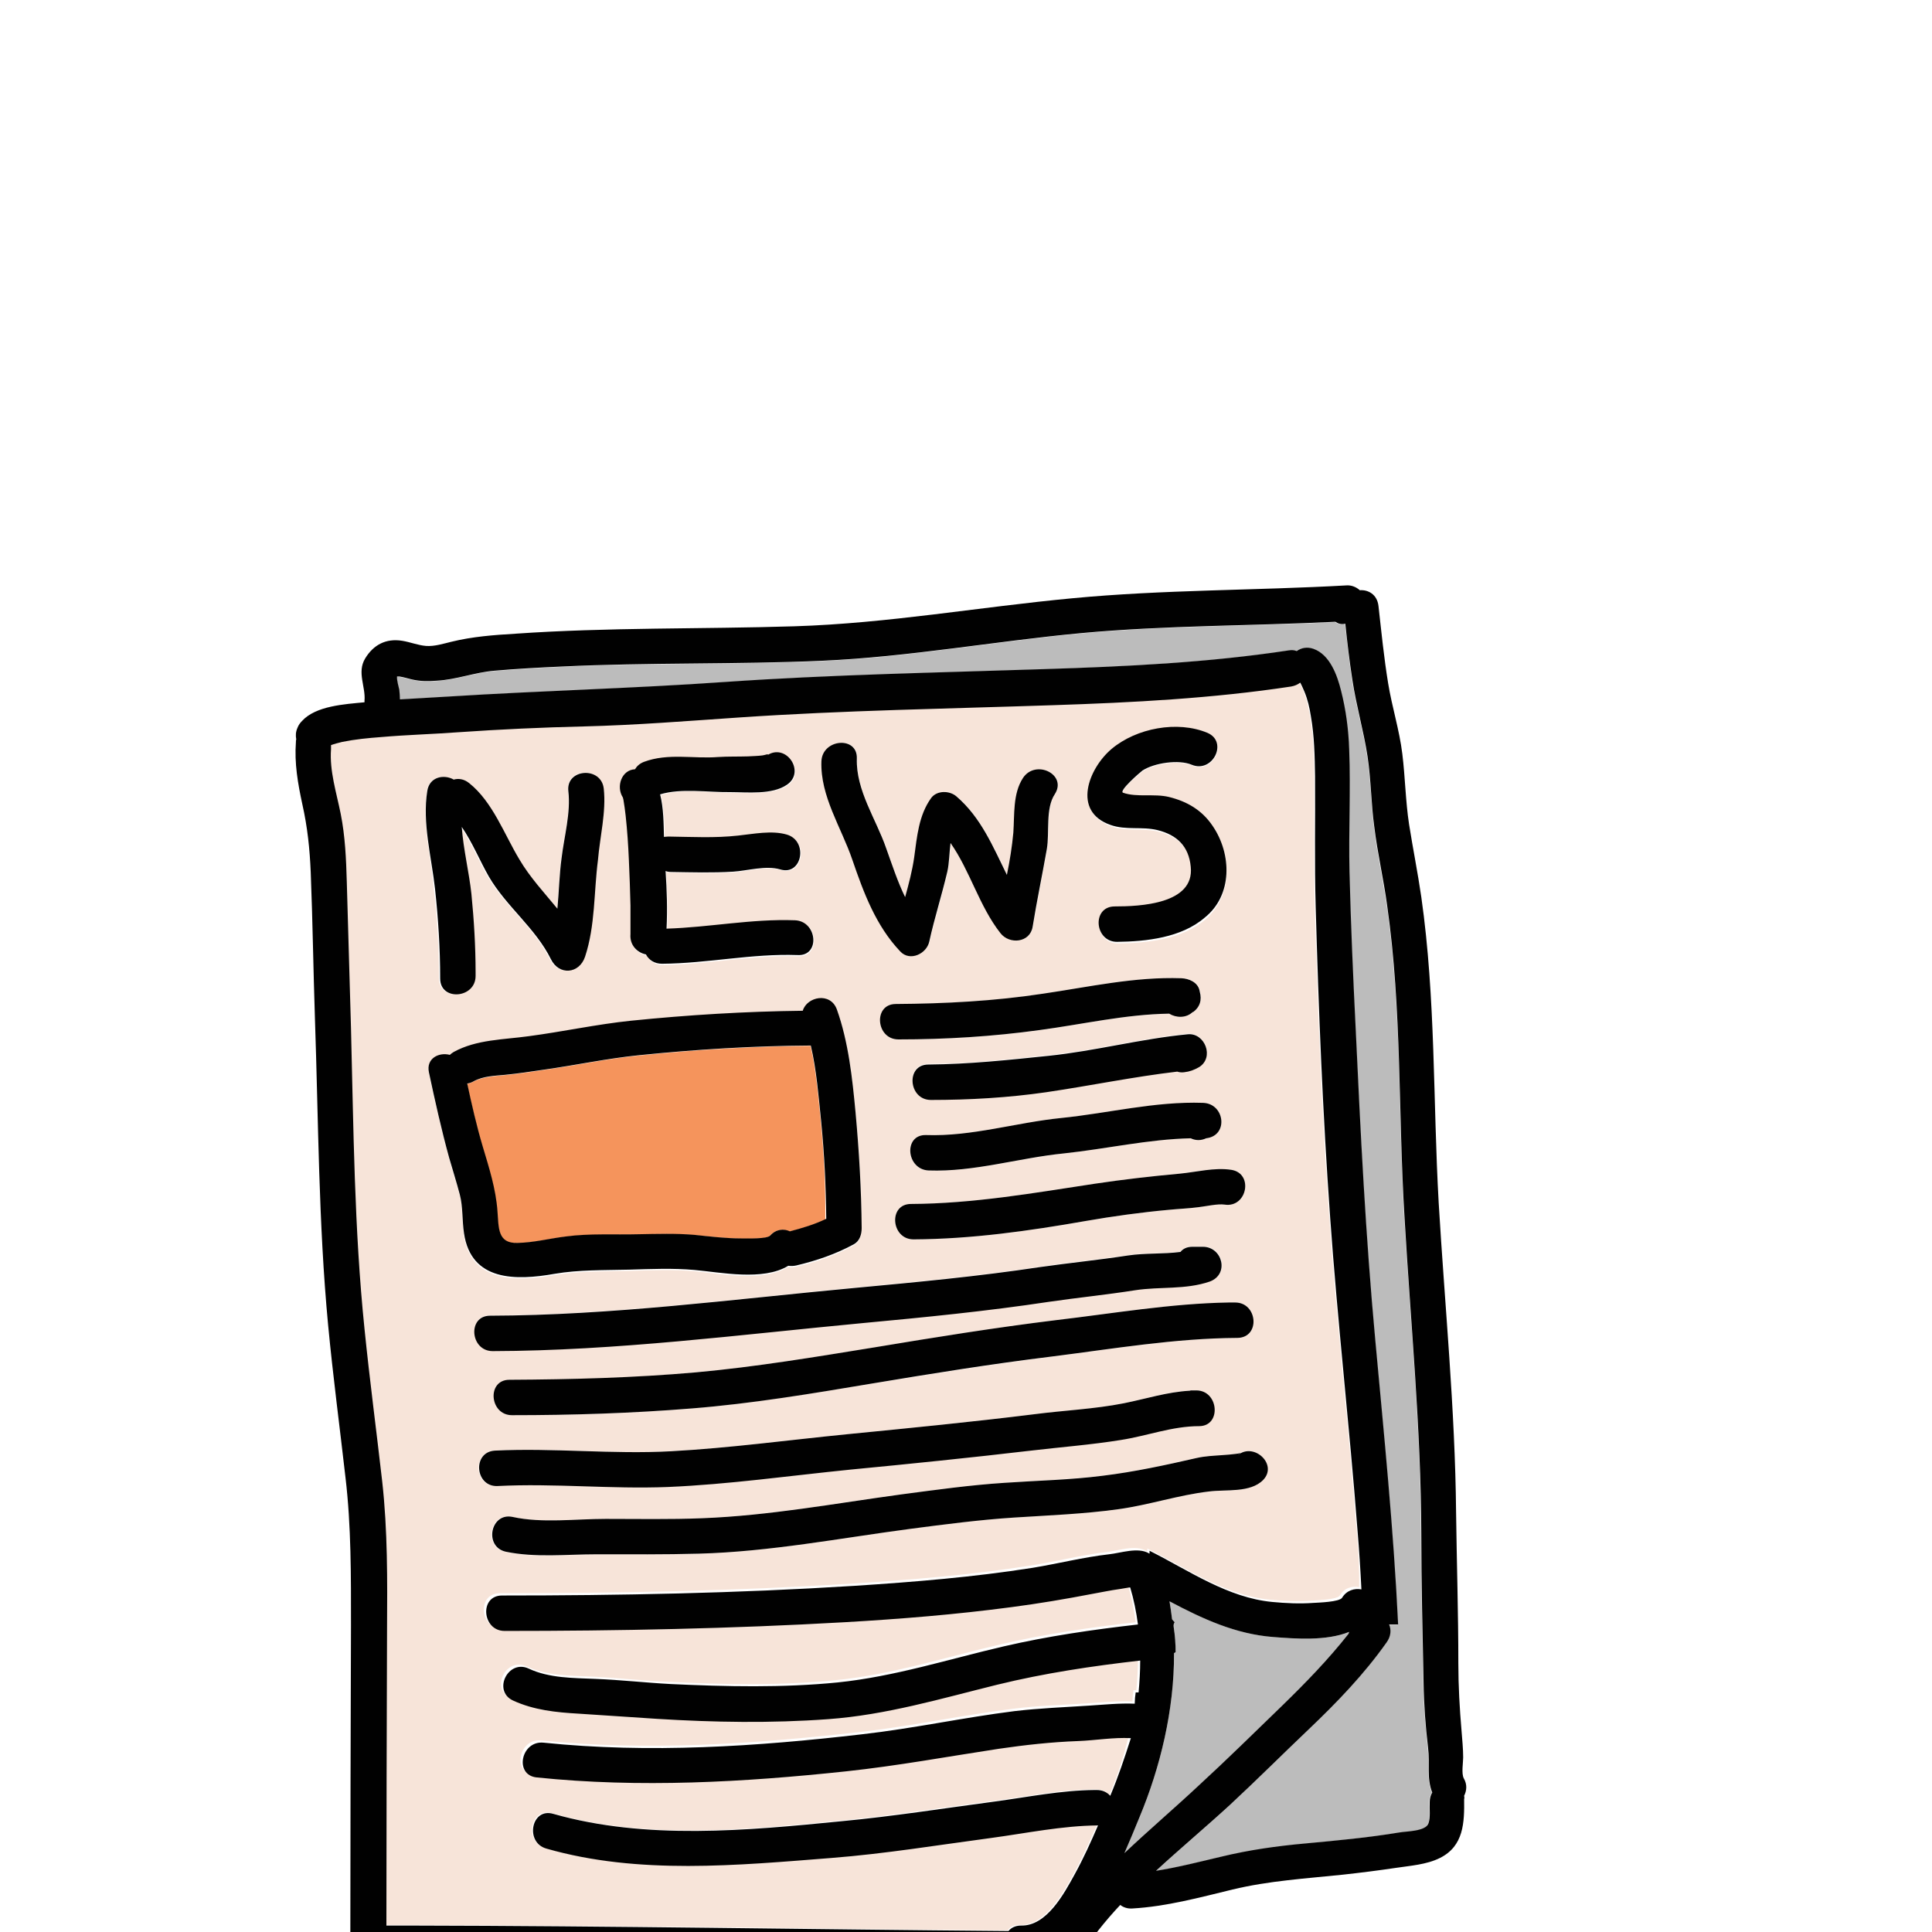
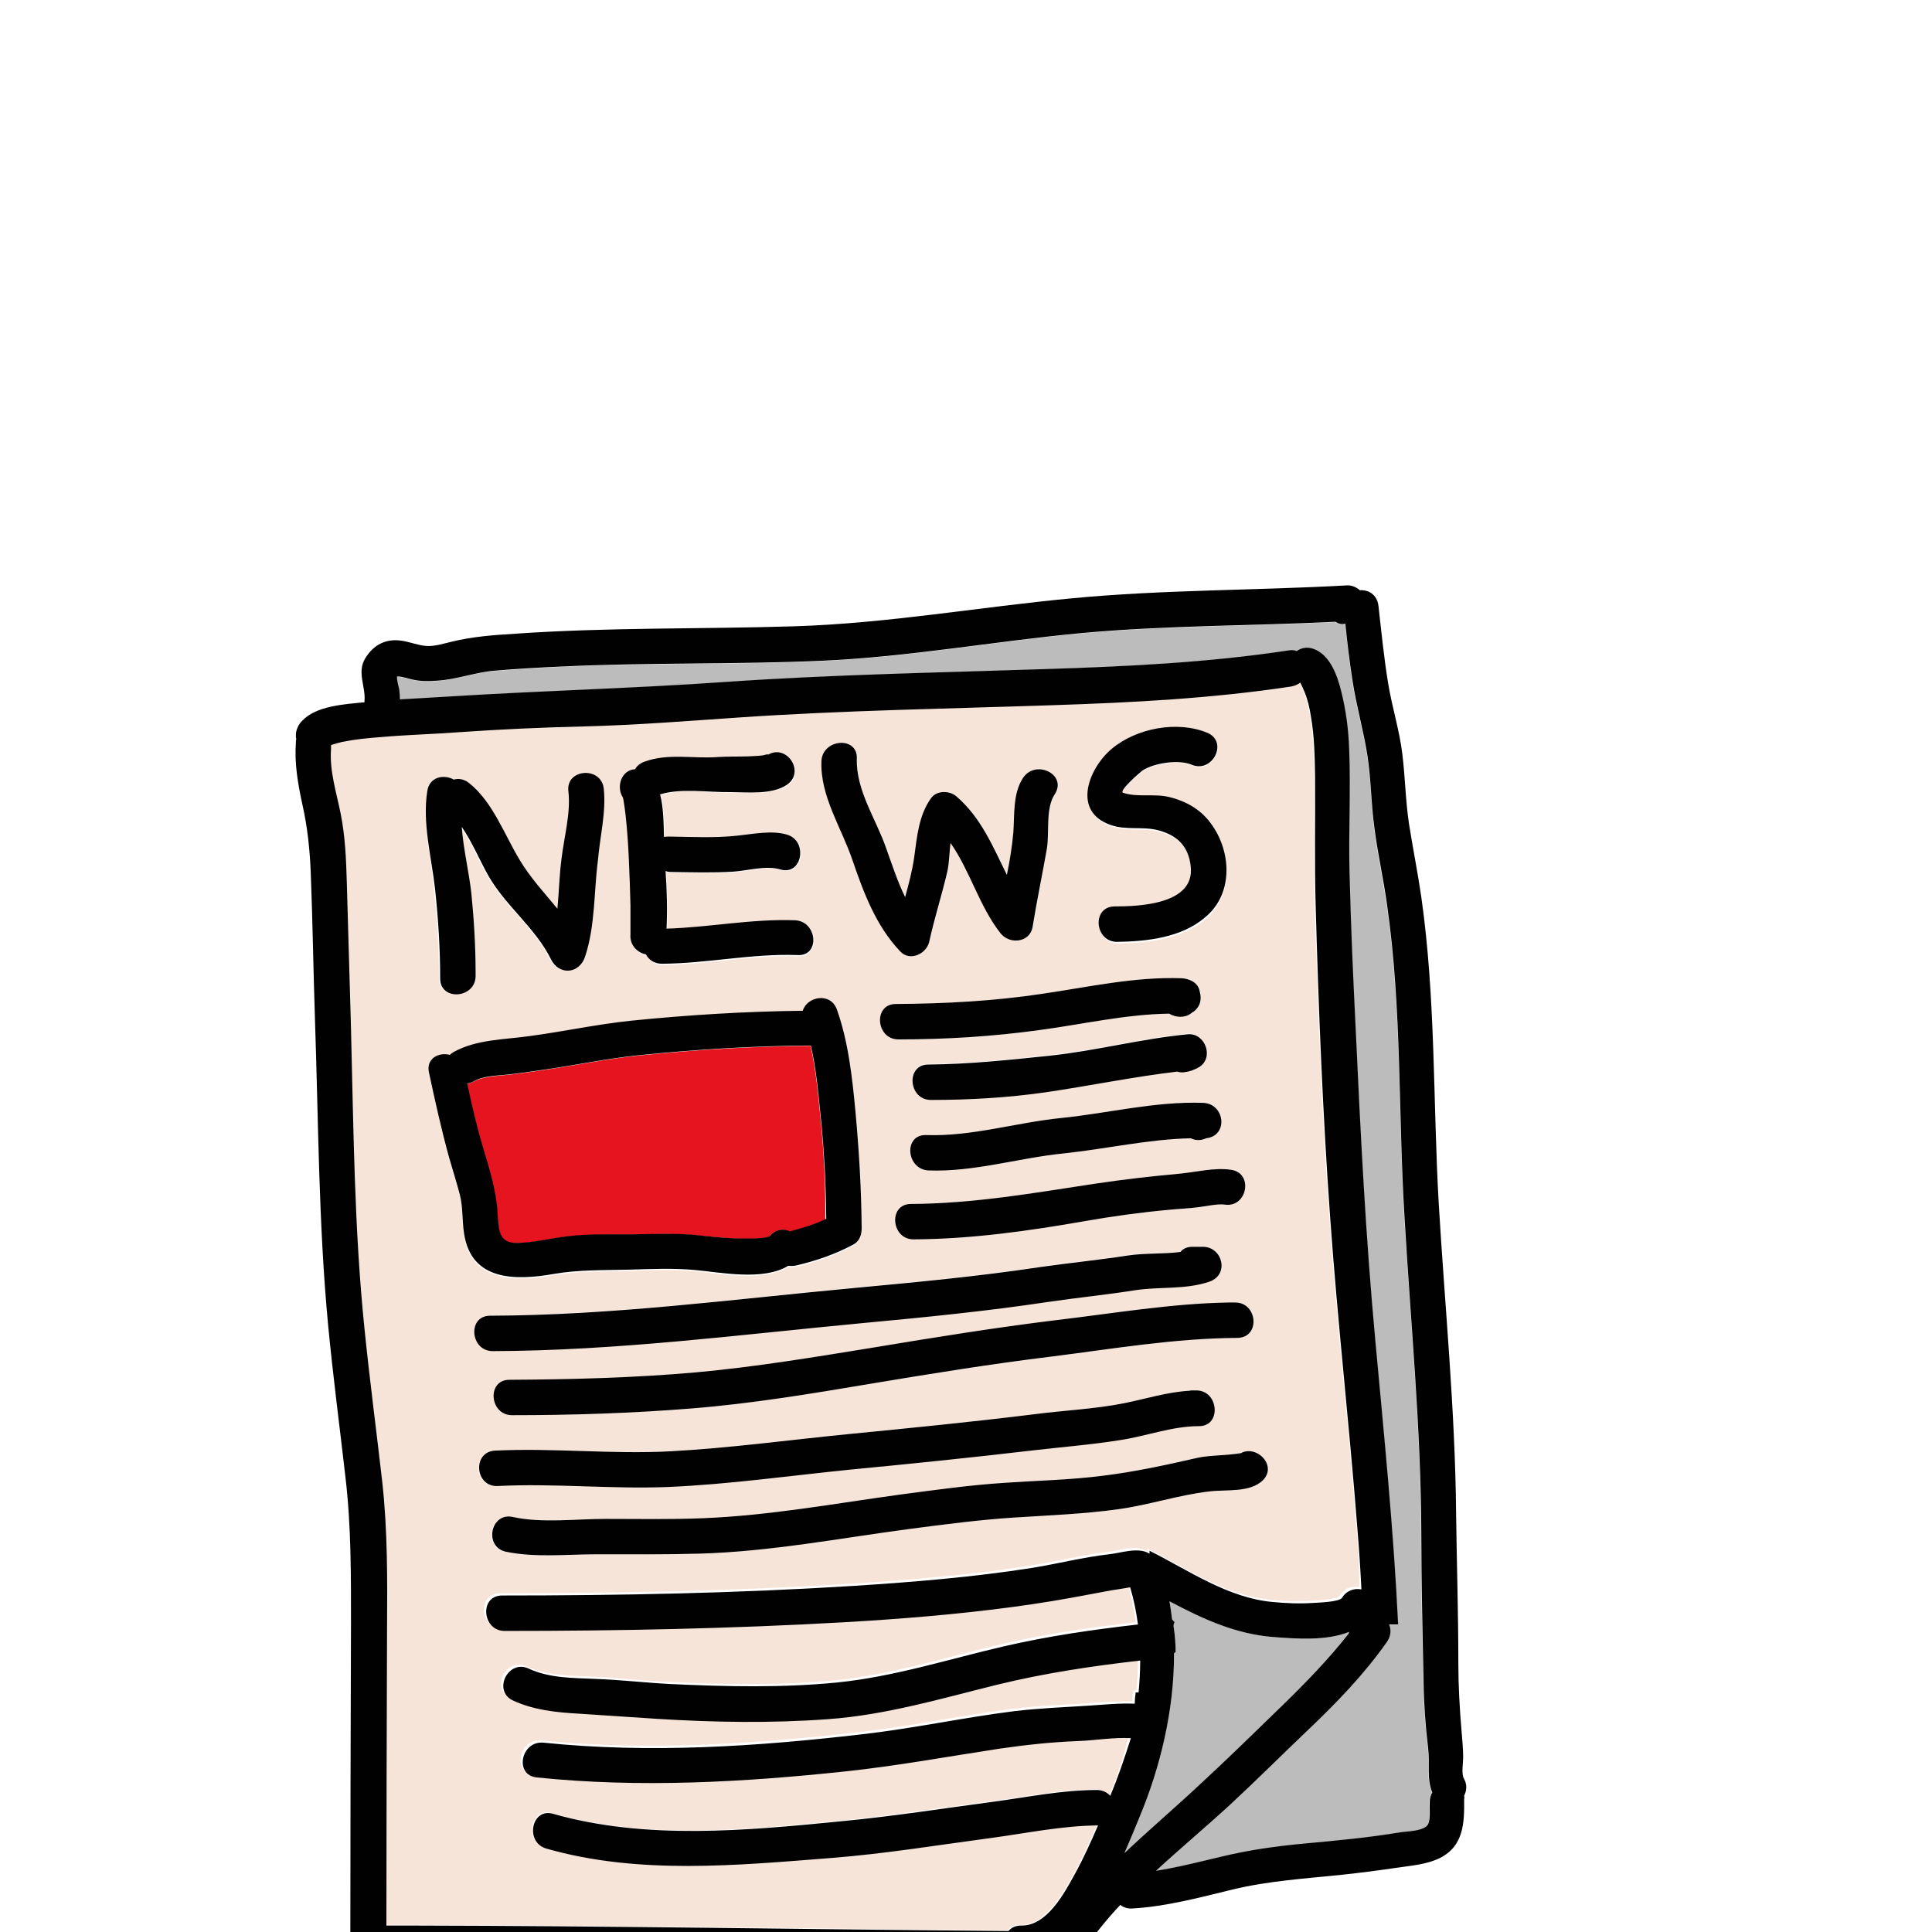
<svg xmlns="http://www.w3.org/2000/svg" x="0px" y="0px" width="100" height="100" viewBox="0,0,300,150">
  <g fill="none" fill-rule="nonzero" stroke="none" stroke-width="1" stroke-linecap="butt" stroke-linejoin="miter" stroke-miterlimit="10" stroke-dasharray="" stroke-dashoffset="0" font-family="none" font-weight="none" font-size="none" text-anchor="none" style="mix-blend-mode: normal">
    <g transform="scale(0.5,0.5)">
      <path d="M421.3,325.2c-2.5,-32.4 -6.2,-64.7 -8.5,-97.2c-2.3,-32.1 -3.6,-64.4 -4.5,-96.6c-0.4,-13.5 -0.1,-27 -0.2,-40.5c0,-6.2 -0.2,-12.6 -1.3,-18.7c-0.5,-2.6 -1,-5.1 -2,-7.6c-0.4,-1 -0.8,-1.9 -1.3,-2.8c-0.7,0.6 -1.6,1 -2.8,1.2c-24.3,3.7 -49.3,4.9 -73.9,5.8c-32.4,1.1 -64.9,1.6 -97.3,3.8c-16.2,1.1 -32.3,2.5 -48.5,2.8c-13,0.3 -25.9,0.9 -38.9,1.8c-8,0.6 -16,0.8 -24,1.5c-4,0.4 -8.1,0.7 -12.1,1.5c-1.2,0.2 -2.4,0.6 -3.5,1c0.1,0.4 0.1,0.9 0,1.3c-0.5,6.8 1.7,13.5 3,20c1.4,7 1.7,14.1 1.9,21.2c0.4,15.1 0.9,30.2 1.3,45.3c0.9,31.2 1,62.4 4.2,93.5c1.6,15.8 3.7,31.6 5.5,47.4c1.7,15.2 1.5,30.7 1.5,45.9c-0.1,30.7 -0.2,61.3 -0.2,92c2.7,0 5.3,0 8,0c61.7,0.1 123.5,1.2 185.2,1.7c0.8,-1.1 2.1,-1.8 3.9,-1.7c8,0.2 13.4,-10 16.7,-16c2.7,-4.9 4.9,-10 7.2,-15.1c-11.2,0.1 -22.1,2.4 -33.2,3.9c-16.5,2.2 -32.9,4.9 -49.5,6.2c-29.2,2.4 -59.9,5.4 -88.6,-2.9c-6.8,-1.9 -4.7,-12.8 2.1,-10.8c28.7,8.3 60.1,5.2 89.5,2.3c15.9,-1.5 31.7,-4.1 47.5,-6.1c10.5,-1.4 20.7,-3.5 31.2,-3.6c0.1,0 0.2,0 0.3,0h0.3c1.8,0 3.2,0.7 4.2,1.8c2.4,-5.7 4.5,-11.9 6,-18.4c-5.4,-0.3 -11,0.7 -16.4,0.9c-8.3,0.3 -16.5,1.1 -24.6,2.4c-15.8,2.4 -31.5,5.3 -47.4,7c-32,3.4 -64.1,5.2 -96.1,1.9c-7.1,-0.7 -4.9,-11.5 2.1,-10.8c32.8,3.4 66.2,1.1 98.9,-2.6c15.9,-1.8 31.5,-5.2 47.4,-7.2c7.7,-1 15.4,-1.2 23.1,-1.7c4.7,-0.3 9.5,-0.8 14.2,-0.6c0,-0.6 0.1,-1.2 0.1,-1.9c0.1,-0.5 0.1,-1.1 0.2,-1.6c0.3,0 0.6,0 0.9,0c0.3,-3.3 0.5,-6.6 0.5,-9.9c-15,1.7 -29.7,3.9 -44.4,7.5c-17.5,4.3 -34.5,9.4 -52.5,10.7c-17.7,1.2 -35.5,1 -53.2,-0.1c-8.1,-0.5 -16.1,-1.1 -24.2,-1.6c-7.1,-0.4 -14,-1.1 -20.5,-4.1c-6.4,-3 -1.5,-12.8 4.9,-9.9c6.5,3 13.9,2.9 20.8,3.2c7.8,0.4 15.6,1.3 23.4,1.6c17.2,0.9 34.6,1.2 51.7,-0.5c17.6,-1.7 34.4,-7.2 51.6,-11.2c13.8,-3.2 27.7,-5.2 41.7,-6.8c-0.5,-3.9 -1.3,-7.8 -2.4,-11.5c-0.1,0 -0.2,0 -0.3,0c-1,0.2 -2,0.3 -3,0.5c-2.9,0.4 -5.7,1 -8.5,1.5c-8.3,1.6 -16.6,3 -25,4.1c-17.3,2.3 -34.6,3.7 -52,4.7c-35.2,2 -70.3,2.7 -105.5,2.7c-7.1,0 -7.9,-11 -0.8,-11c36.5,0 72.9,-0.7 109.4,-3c18.5,-1.2 37.1,-2.7 55.4,-5.6c7.9,-1.2 15.8,-3.3 23.7,-4.2c3.6,-0.4 8.9,-2.4 12.4,-0.3c0.1,0 0.1,0.1 0.2,0.1v-0.9c0.1,0 0.2,0.1 0.2,0.1c12.1,6.1 24.1,14.5 37.9,15.8c4.2,0.4 8.5,0.6 12.7,0.3c1.7,-0.1 8.2,-0.3 9,-1.6c1.4,-2.4 3.8,-3 6,-2.6c0.1,-5.6 -0.3,-11.6 -0.8,-17.7zM384.4,265.5c-19.3,0.1 -38.6,3.4 -57.8,5.8c-18.7,2.4 -37.3,5.4 -55.9,8.4c-18.5,3 -37,6.1 -55.7,7.7c-18.6,1.5 -37.3,2.1 -55.9,2.1c-7.1,0 -7.9,-11 -0.8,-11c19.3,0 38.6,-0.5 57.9,-2.3c18.7,-1.7 37.2,-4.8 55.7,-7.8c18.6,-3.1 37.2,-6.1 56,-8.4c17.9,-2.2 35.8,-5.2 53.8,-5.5c0.2,0 0.4,0 0.7,0h1.3c6.9,0 7.8,10.9 0.7,11zM380.3,224.1c-2.2,-0.4 -5.6,0.4 -8.1,0.8c-3,0.4 -6,0.5 -9,0.8c-8.7,0.8 -17.4,2 -26.1,3.5c-17.7,3.1 -35.4,5.6 -53.4,5.7c-7.1,0 -7.9,-10.9 -0.8,-11c19.4,-0.1 38.1,-3.4 57.2,-6.3c8.7,-1.3 17.4,-2.3 26.2,-3.1c5.2,-0.5 10.8,-2 16.1,-1.2c7,1.1 4.9,11.9 -2.1,10.8zM372.4,181.2c-1.6,0.9 -2.8,1.4 -4.7,1.6c-0.8,0.1 -1.5,0 -2.1,-0.2c-13.6,1.6 -27.2,4.4 -40.7,6.4c-11.8,1.8 -23.9,2.4 -35.8,2.4c-7.1,0 -7.9,-11 -0.8,-11c12.6,0 24.8,-1.4 37.3,-2.7c14.6,-1.5 28.8,-5.2 43.3,-6.7c5.3,-0.3 8.3,7.4 3.5,10.2zM374.6,203.5c-1.7,0.8 -3.4,0.7 -4.8,0c-13.2,0.3 -26.2,3.3 -39.4,4.7c-14,1.5 -27.8,5.8 -42,5.3c-7,-0.2 -7.9,-11.2 -0.8,-11c14.2,0.5 28,-3.9 42,-5.3c14.7,-1.5 29.1,-5.1 44,-4.7c6.8,0.2 8,10.2 1,11zM370.5,164.4l0.1,-0.2c-2.1,2 -5.3,1.9 -7.4,0.6c-13.6,0.2 -26.9,3.3 -40.3,5.1c-14.6,2 -29.1,2.9 -43.8,2.9c-7.1,0 -7.9,-11 -0.8,-11c15.3,0 30.6,-0.9 45.7,-3.2c14.3,-2.2 28.5,-5.3 43,-4.8c2.3,0.1 5,1.1 5.6,3.7c0,0.2 0.1,0.3 0.1,0.5c0.6,2.5 0,4.8 -2.2,6.4zM345.3,82.8c7.7,-6.5 20.5,-9 29.8,-5c6.5,2.8 1.6,12.6 -4.9,9.9c-4.1,-1.7 -11.6,-0.6 -15.3,1.8c-0.9,0.6 -7.6,6.3 -6,6.9c4.3,1.5 9.7,0.2 14.2,1.3c5.7,1.4 10.3,4.1 13.6,9c5.9,8.7 6.1,21.6 -2.3,28.8c-7.2,6.2 -18.1,7.4 -27.2,7.5c-7.1,0.1 -7.9,-10.9 -0.8,-11c7.9,-0.1 24.8,-0.7 23.7,-12.3c-0.6,-6.5 -4.3,-9.9 -10.3,-11.4c-4.8,-1.2 -9.8,0 -14.6,-1.6c-12.3,-4.5 -7,-17.9 0.1,-23.9zM255.2,86.4c0.3,-7 11.3,-7.9 11,-0.8c-0.4,9.8 5.9,18.8 9.1,27.8c1.7,5 3.4,10.3 5.9,15.2c1.2,-4.1 2.2,-8.1 2.8,-12.3c0.9,-6.5 1.4,-13 5.3,-18.5c1.8,-2.5 5.7,-2.3 7.8,-0.5c7.7,6.7 11.4,15.7 15.7,24.4c0.9,-4.3 1.7,-8.7 2,-13.1c0.4,-5.6 -0.2,-12.1 3,-17c3.8,-5.8 13.8,-1 9.9,4.9c-3,4.6 -1.6,11.9 -2.5,17.1c-1.4,8.1 -3.1,16.1 -4.4,24.1c-0.8,5 -7.2,5.6 -10,2c-6.6,-8.4 -9.4,-19.3 -15.5,-28c-0.4,3.1 -0.4,6.3 -1,8.9c-1.6,7.3 -4,14.4 -5.6,21.7c-0.8,3.8 -6,6.2 -9,3.1c-7.5,-8 -11.3,-18.3 -14.9,-28.5c-3.5,-9.9 -10.1,-19.6 -9.6,-30.5zM197.4,89.1c0.6,-1 1.5,-1.8 2.8,-2.3c7.5,-2.9 15.2,-0.9 23,-1.5c3.1,-0.3 6.2,-0.1 9.3,-0.2c1.5,-0.1 3,-0.1 4.5,-0.3c0.4,0 2.6,-0.8 1.4,0c5.9,-4 12,5.2 6.2,9.1c-4.6,3.1 -12.4,2.2 -17.7,2.3c-6.7,0 -15.1,-1.4 -21.7,0.7c1.1,4.2 1.2,9.4 1.2,13.2c0.4,-0.1 0.9,-0.2 1.4,-0.1c7.3,0.1 14.4,0.5 21.6,-0.3c4.8,-0.5 10.4,-1.7 15.2,-0.3c6.7,2 4.7,12.9 -2.1,10.8c-4.5,-1.4 -10,0.4 -14.6,0.7c-6.5,0.4 -12.8,0.1 -19.3,0.1c-0.6,0 -1.2,-0.1 -1.7,-0.3c0.3,6 0.6,12 0.3,17.9c13.3,-0.4 26.5,-3.1 39.9,-2.6c7,0.3 7.9,11.2 0.8,11c-14.1,-0.5 -27.9,2.5 -42,2.7c-2.4,0 -4.1,-1.2 -5,-2.9c-2.7,-0.6 -5.2,-2.8 -4.8,-6.3c0,-0.2 0,-0.1 0,-0.1c0,-0.1 0,-0.3 0,-0.6c0,-0.8 0,-1.7 0,-2.5c0,-1.9 0,-3.8 0,-5.7c-0.1,-4.8 -0.2,-9.5 -0.5,-14.2c-0.2,-4.6 -0.5,-9.2 -1,-13.7c-0.2,-1.7 -0.4,-3.4 -0.7,-5c-0.1,-0.3 -0.1,-0.4 -0.1,-0.4c0,0 -0.1,-0.1 -0.1,-0.3c-2.2,-3.5 -0.5,-8.7 3.7,-8.9zM132.6,95.6c0.7,-4.4 5.2,-5.2 8.2,-3.5c1.5,-0.4 3.2,-0.2 4.8,1.1c7.3,5.8 10.9,15.9 15.6,23.7c3.4,5.6 7.7,10.3 11.8,15.3c0.5,-5.2 0.7,-10.5 1.3,-15.7c0.9,-6.7 2.9,-14 2.1,-20.8c-0.8,-7.1 10.1,-7.9 11,-0.8c0.8,7.2 -1.2,15 -2.1,22.1c-1.3,10 -0.8,20.3 -4,30c-1.8,5.4 -8.1,5.9 -10.6,0.8c-4.8,-9.7 -13.9,-16.4 -19.3,-25.7c-2.7,-4.7 -5.1,-10.6 -8.4,-15.4c0.5,7 2.3,14.2 3,20.8c0.8,8.1 1.3,16.2 1.3,24.4c0,0.1 0,0.2 0,0.3v0.8c0,7.1 -11,7.9 -11,0.8c0,-9.3 -0.5,-18.6 -1.6,-27.9c-0.8,-9.8 -3.7,-20.3 -2.1,-30.3zM142.8,221.2c-1,-3.8 -2.3,-7.6 -3.3,-11.4c-2.4,-8.8 -4.4,-17.7 -6.3,-26.6c-0.9,-4.3 3.1,-6.3 6.5,-5.4c0.3,-0.3 0.7,-0.6 1.2,-0.9c7.1,-3.9 15.5,-3.8 23.3,-4.9c10.6,-1.5 21,-3.8 31.7,-4.8c17.7,-1.8 35.6,-3 53.4,-3.1c1.3,-4.4 8.6,-5.8 10.6,-0.4c3.7,10.1 4.8,21.3 5.8,32c1.2,12 1.8,24 1.8,36.1c0,1.8 -0.6,4 -2.4,5c-5.7,3.1 -11.6,5.2 -17.9,6.6c-0.9,0.2 -1.7,0.2 -2.5,0.1c-7.8,4.8 -21.1,2 -29.1,1.3c-6.7,-0.6 -13.5,-0.3 -20.3,-0.1c-7.7,0.2 -15.5,0 -23.2,1.3c-11.9,2.1 -25.9,2.4 -28.1,-12.6c-0.5,-4.2 -0.2,-8.4 -1.2,-12.2zM152.2,258.5c37.8,-0.1 75.4,-5 113,-8.6c19.3,-1.8 38.6,-3.6 57.8,-6.5c9.1,-1.4 18.2,-2.2 27.3,-3.6c5.3,-0.8 10.9,-0.4 16.3,-1.1c0.8,-1 2,-1.6 3.7,-1.6h3.3c6.1,0 8.4,8.5 2.2,10.7c-7.6,2.7 -15.4,1.5 -23.2,2.7c-8.9,1.4 -17.9,2.2 -26.8,3.6c-19.2,2.9 -38.5,4.8 -57.8,6.6c-38.2,3.6 -76.4,8.6 -114.9,8.7c-7.1,0.1 -7.9,-10.9 -0.9,-10.9zM153.6,300.5c18.2,-1 36.5,1.2 54.7,0.2c18.3,-1 36.6,-3.5 54.8,-5.3c19.4,-1.9 38.7,-3.8 58,-6.2c9.2,-1.1 18.6,-1.6 27.8,-3.4c7,-1.4 13.4,-3.6 20.5,-3.9c0.3,0 0.5,-0.1 0.8,-0.1h1.2c7.1,0 7.9,11 0.8,11c-8.5,0 -16.1,3 -24.4,4.3c-9.2,1.5 -18.6,2.2 -27.9,3.3c-18.7,2.2 -37.4,4.1 -56.1,5.9c-18.8,1.9 -37.7,4.6 -56.7,5.4c-17.6,0.7 -35.3,-1.2 -52.9,-0.3c-6.9,0.5 -7.7,-10.5 -0.6,-10.9zM392.1,309.6c-4.1,4.1 -11.6,3 -16.9,3.6c-9.4,1.2 -18.7,4.3 -28.1,5.5c-10.8,1.5 -21.6,1.9 -32.5,2.6c-10.8,0.7 -21.5,2.1 -32.1,3.5c-21.8,2.9 -43.5,7.1 -65.6,7.7c-10.6,0.3 -21.2,0.2 -31.9,0.2c-9.2,0 -19.1,1.2 -28.1,-0.8c-6.9,-1.5 -4.8,-12.3 2.1,-10.8c9.2,2 19.6,0.6 28.9,0.6c10,0 20,0.1 30,-0.2c20.8,-0.8 41.2,-4.6 61.8,-7.4c10.7,-1.4 21.4,-2.9 32.1,-3.6c10.2,-0.7 20.4,-1 30.5,-2.2c9.8,-1.2 19.5,-3.3 29.1,-5.5c2.6,-0.6 5.3,-0.7 8,-0.9c1.4,-0.1 2.9,-0.2 4.3,-0.4c2,-0.3 1.7,-0.9 0,0.9c5.1,-5.1 13.4,2.2 8.4,7.2z" fill="#f7e4d9" />
      <path d="M395.5,358.4c-11.8,-0.9 -22.1,-5.8 -32.3,-11.1c0.3,1.8 0.6,3.7 0.8,5.6c0.3,0.2 0.6,0.6 0.8,0.9c-0.3,0.4 -0.4,0.9 -0.3,1.5c0.4,2.6 0.5,5.2 0.6,7.8c-0.1,0.1 -0.3,0.2 -0.5,0.3c0.1,17.5 -4.3,35.6 -10.7,50.9c-1.6,3.7 -3.1,7.5 -4.7,11.2c7.6,-7.2 15.6,-14 23.4,-21.2c8.7,-8.1 17.1,-16.4 25.7,-24.6c7.3,-7 14.4,-14.3 20.6,-22.3c0,-0.2 0.1,-0.4 0.2,-0.6c-7.3,2.9 -16.9,2.1 -23.6,1.6z" fill="#bcbcbc" />
      <path d="M444.7,406.8c-1.8,-4.5 -0.8,-9.1 -1.3,-13.9c-0.8,-6.7 -1.3,-13.5 -1.4,-20.3c-0.3,-15.4 -0.7,-30.7 -0.7,-46.1c-0.1,-32.8 -3.2,-65.4 -5.2,-98.1c-1.9,-32.4 -0.8,-64.8 -5.4,-97c-1.2,-8.2 -3,-16.3 -4,-24.5c-0.9,-7.3 -1,-14.6 -2.1,-21.9c-1.2,-8 -3.5,-15.7 -4.7,-23.7c-0.9,-5.8 -1.5,-11.7 -2.2,-17.5c-1.2,0.2 -2.3,0 -3.1,-0.6c-26.2,1.3 -52.6,1.1 -78.7,3.5c-26.9,2.5 -53.6,7.4 -80.6,8.6c-26.9,1.2 -53.9,0.5 -80.9,1.8c-7,0.3 -14,0.8 -21,1.3c-6,0.5 -11.9,2.8 -17.9,3.1c-2.6,0.1 -5.1,0.2 -7.7,-0.4c-1.3,-0.3 -2.5,-0.7 -3.8,-0.9c-0.4,0 -0.6,0 -0.8,0c-0.1,1.3 0.5,3.1 0.7,4.1c0.2,1 0.2,2 0.2,3c5.1,-0.3 10.2,-0.6 15.4,-0.9c28.5,-1.8 56.9,-2.5 85.4,-4.5c33,-2.3 66.2,-2.9 99.3,-4c25.2,-0.9 50.9,-2 75.8,-5.8c1,-0.2 1.9,-0.1 2.6,0.2c1.4,-1 3.2,-1.4 5.2,-0.7c5.1,1.8 7.3,8.2 8.6,13.1c1.5,5.9 2.3,12 2.5,18.1c0.5,12.7 -0.2,25.4 0.1,38.1c0.3,16.1 1.1,32.2 1.9,48.3c1.5,32.4 3.1,64.7 6.1,97c2.7,29.4 5.7,58.9 7.1,88.4h-2.8c0.7,1.7 0.6,3.7 -0.8,5.6c-7,9.8 -15.4,18.5 -24.1,26.9c-8.2,7.8 -16.2,15.8 -24.5,23.5c-7.4,6.9 -15.4,13.5 -23,20.5c6.8,-1.1 13.5,-2.8 20.3,-4.4c8.7,-2 17.2,-3.2 26.1,-4.1c9.7,-0.9 19.5,-1.9 29.1,-3.4c2.1,-0.3 8.2,-0.3 9.1,-2.8c0.7,-1.9 0.3,-4.5 0.3,-6.5c0,-1.3 0.3,-2.3 0.9,-3.1z" fill="#bcbcbc" />
-       <path d="M254.9,198.2c-0.8,-7.7 -1.4,-15.7 -3.2,-23.4c-17.8,0.1 -35.6,1.2 -53.3,3c-9.9,1 -19.7,3.1 -29.6,4.5c-4,0.6 -8,1.2 -12.1,1.6c-3.2,0.3 -6.8,0.5 -9.7,2c-0.7,0.4 -1.3,0.6 -2,0.7c1.4,6.5 2.9,13.1 4.8,19.5c2,6.7 4,13.2 4.6,20.2c0.4,5.1 0,10 6.2,9.8c5.1,-0.1 10,-1.4 15,-2c7.4,-0.9 15.2,-0.5 22.6,-0.7c5.8,-0.2 11.6,-0.3 17.4,0.2c4.8,0.4 9.7,1 14.5,1.1c2.2,0 8,0.2 9,-0.9c1.8,-2.1 4.2,-2.2 6.1,-1.3c3.8,-0.9 7.6,-2.1 11.1,-3.7c0.1,-10.3 -0.4,-20.5 -1.4,-30.6z" fill="#f5945c" />
+       <path d="M254.9,198.2c-0.8,-7.7 -1.4,-15.7 -3.2,-23.4c-17.8,0.1 -35.6,1.2 -53.3,3c-9.9,1 -19.7,3.1 -29.6,4.5c-4,0.6 -8,1.2 -12.1,1.6c-3.2,0.3 -6.8,0.5 -9.7,2c-0.7,0.4 -1.3,0.6 -2,0.7c1.4,6.5 2.9,13.1 4.8,19.5c2,6.7 4,13.2 4.6,20.2c0.4,5.1 0,10 6.2,9.8c5.1,-0.1 10,-1.4 15,-2c7.4,-0.9 15.2,-0.5 22.6,-0.7c5.8,-0.2 11.6,-0.3 17.4,0.2c4.8,0.4 9.7,1 14.5,1.1c2.2,0 8,0.2 9,-0.9c1.8,-2.1 4.2,-2.2 6.1,-1.3c3.8,-0.9 7.6,-2.1 11.1,-3.7c0.1,-10.3 -0.4,-20.5 -1.4,-30.6z" fill="#e6141e" />
      <path d="M454.7,407.7c0.8,-1.6 1,-3.5 -0.1,-5.4c-0.8,-1.5 -0.2,-4.9 -0.2,-6.5c0,-2.8 -0.3,-5.5 -0.5,-8.2c-0.6,-7 -1,-14 -1,-21.1c0,-15.6 -0.5,-31.2 -0.7,-46.8c-0.3,-32.1 -3.5,-64.1 -5.4,-96.1c-1.8,-31.8 -0.9,-63.4 -5.4,-95c-1.1,-7.6 -2.6,-15 -3.8,-22.6c-1.1,-7.2 -1.2,-14.6 -2.1,-21.9c-0.9,-7.4 -3.2,-14.5 -4.4,-21.9c-1.3,-7.9 -2.1,-16 -3,-24c-0.4,-3.6 -3.2,-5.1 -5.8,-4.9c-1.1,-1 -2.6,-1.6 -4.1,-1.5c-28.4,1.6 -56.9,1.3 -85.2,4c-28.8,2.7 -57.3,7.8 -86.3,8.7c-28.9,0.9 -57.8,0.3 -86.6,2.3c-6.7,0.4 -13.4,0.9 -19.9,2.5c-2.5,0.6 -5.3,1.5 -7.9,1.3c-2.5,-0.2 -4.9,-1.2 -7.4,-1.6c-5,-0.8 -8.9,1.2 -11.5,5.5c-2.6,4.3 0.2,8.8 -0.2,13.1c0,0.2 0,0.3 0,0.5c-6.2,0.6 -15.1,1.1 -19.4,5.8c-0.6,0.6 -1.1,1.3 -1.4,2.1c-0.6,1.3 -0.6,2.5 -0.4,3.6c-0.1,0.3 -0.1,0.5 -0.1,0.8c-0.5,6.7 0.6,12.9 2,19.4c1.6,7.1 2.3,13.9 2.6,21.1c0.6,15.1 0.8,30.1 1.3,45.2c1.1,31.9 1.1,63.7 4.1,95.4c1.5,15.8 3.6,31.6 5.4,47.4c1.8,15.2 1.7,30.7 1.7,46c-0.1,32.3 -0.2,64.7 -0.2,97c0,2.6 1.4,4.1 3.2,4.6c1,1.4 2.5,2.4 4.7,2.4c66.2,0 132.3,1.2 198.5,1.7c6,0.1 12.1,0.1 18.1,0.1v-1c0.7,-0.4 1.4,-1.1 1.9,-1.9c3.7,-5.8 8,-11.2 12.7,-16.2c0.9,0.7 2.2,1.2 3.7,1.1c10.6,-0.6 20.9,-3.4 31.2,-5.9c11.2,-2.7 22.7,-3.4 34.2,-4.6c5.5,-0.6 11,-1.3 16.4,-2.1c4.6,-0.7 9.6,-1 13.8,-3.1c7.4,-3.7 7.6,-11 7.5,-18.3c0.1,-0.2 0.1,-0.6 0,-1zM344.8,407.7c-1,-1.1 -2.4,-1.8 -4.2,-1.8h-0.3c-0.1,0 -0.2,0 -0.3,0c-10.6,0.1 -20.8,2.2 -31.2,3.6c-15.8,2.1 -31.6,4.6 -47.5,6.1c-29.3,2.9 -60.7,5.9 -89.5,-2.3c-6.8,-2 -8.9,8.9 -2.1,10.8c28.6,8.2 59.3,5.2 88.6,2.9c16.6,-1.3 33,-4 49.5,-6.2c11.1,-1.5 22,-3.8 33.2,-3.9c-2.2,5.1 -4.5,10.2 -7.2,15.1c-3.3,6 -8.7,16.2 -16.7,16c-1.8,0 -3.1,0.7 -3.9,1.7c-61.7,-0.5 -123.5,-1.6 -185.2,-1.7c-2.7,0 -5.3,0 -8,0c0,-30.7 0.1,-61.3 0.2,-92c0.1,-15.2 0.2,-30.7 -1.5,-45.9c-1.8,-15.8 -3.9,-31.6 -5.5,-47.4c-3.2,-31.1 -3.4,-62.3 -4.2,-93.5c-0.4,-15.1 -0.9,-30.2 -1.3,-45.3c-0.2,-7.1 -0.5,-14.2 -1.9,-21.2c-1.3,-6.5 -3.5,-13.3 -3,-20c0,-0.5 0,-0.9 0,-1.3c1.1,-0.4 2.3,-0.7 3.5,-1c4,-0.8 8,-1.2 12.1,-1.5c8,-0.7 16,-0.9 24,-1.5c13,-0.9 25.9,-1.5 38.9,-1.8c16.2,-0.4 32.3,-1.7 48.5,-2.8c32.4,-2.2 64.8,-2.7 97.3,-3.8c24.5,-0.8 49.6,-2.1 73.9,-5.8c1.1,-0.2 2,-0.6 2.8,-1.2c0.5,0.9 0.9,1.9 1.3,2.8c1,2.4 1.6,5 2,7.6c1.1,6.2 1.2,12.5 1.3,18.7c0.1,13.5 -0.2,27 0.2,40.5c0.9,32.2 2.2,64.5 4.5,96.6c2.3,32.4 6,64.8 8.5,97.2c0.5,6 0.9,12.1 1.2,18.2c-2.2,-0.4 -4.6,0.3 -6,2.6c-0.8,1.3 -7.3,1.5 -9,1.6c-4.2,0.3 -8.5,0.1 -12.7,-0.3c-13.8,-1.3 -25.8,-9.7 -37.9,-15.8c-0.1,0 -0.2,-0.1 -0.2,-0.1v0.9c-0.1,0 -0.1,-0.1 -0.2,-0.1c-3.4,-2 -8.7,-0.1 -12.4,0.3c-7.9,0.9 -15.8,2.9 -23.7,4.2c-18.4,2.9 -36.9,4.4 -55.4,5.6c-36.5,2.3 -72.9,3 -109.4,3c-7.1,0 -6.2,11 0.8,11c35.2,0 70.4,-0.7 105.5,-2.7c17.4,-1 34.7,-2.4 52,-4.7c8.4,-1.1 16.7,-2.5 25,-4.1c2.8,-0.5 5.6,-1.1 8.5,-1.5c1,-0.2 2,-0.3 3,-0.5c0.1,0 0.2,0 0.3,0c1.1,3.7 1.9,7.6 2.4,11.5c-14,1.6 -27.9,3.6 -41.7,6.8c-17.2,4 -34,9.4 -51.6,11.2c-17.1,1.7 -34.6,1.3 -51.7,0.5c-7.8,-0.4 -15.6,-1.3 -23.4,-1.6c-7,-0.3 -14.4,-0.2 -20.8,-3.2c-6.4,-3 -11.3,6.9 -4.9,9.9c6.5,3 13.4,3.7 20.5,4.1c8.1,0.5 16.1,1.1 24.2,1.6c17.7,1.1 35.5,1.4 53.2,0.1c18,-1.3 35.1,-6.4 52.5,-10.7c14.7,-3.6 29.5,-5.8 44.4,-7.5c0,3.3 -0.2,6.6 -0.5,9.9c-0.3,0 -0.6,0 -0.9,0c-0.1,0.5 -0.1,1.1 -0.2,1.6c0,0.6 -0.1,1.2 -0.1,1.9c-4.7,-0.2 -9.5,0.3 -14.2,0.6c-7.7,0.5 -15.4,0.8 -23.1,1.7c-15.9,2 -31.5,5.4 -47.4,7.2c-32.7,3.8 -66,6 -98.9,2.6c-7,-0.7 -9.2,10.1 -2.1,10.8c32,3.3 64.2,1.5 96.1,-1.9c15.9,-1.7 31.6,-4.6 47.4,-7c8.2,-1.2 16.4,-2.1 24.6,-2.4c5.4,-0.2 11,-1.2 16.4,-0.9c-1.9,6 -4,12.2 -6.4,17.9zM349.2,425.5c1.6,-3.7 3.2,-7.5 4.7,-11.2c6.4,-15.3 10.8,-33.3 10.7,-50.9c0.2,-0.1 0.3,-0.2 0.5,-0.3c0,-2.6 -0.2,-5.2 -0.6,-7.8c-0.1,-0.6 0,-1.1 0.3,-1.5c-0.3,-0.3 -0.5,-0.6 -0.8,-0.9c-0.2,-1.9 -0.5,-3.7 -0.8,-5.6c10.2,5.4 20.5,10.2 32.3,11.1c6.7,0.5 16.3,1.3 23.5,-1.6c-0.1,0.2 -0.1,0.4 -0.2,0.6c-6.3,8 -13.3,15.2 -20.6,22.3c-8.5,8.2 -17,16.6 -25.7,24.6c-7.7,7.2 -15.7,14 -23.3,21.2zM443.6,416.3c-0.9,2.5 -7,2.4 -9.1,2.8c-9.7,1.6 -19.4,2.5 -29.1,3.4c-8.8,0.8 -17.4,2 -26.1,4.1c-6.8,1.6 -13.4,3.3 -20.3,4.4c7.6,-7 15.5,-13.6 23,-20.5c8.3,-7.7 16.3,-15.7 24.5,-23.5c8.7,-8.3 17.1,-17 24.1,-26.9c1.4,-1.9 1.5,-4 0.8,-5.6h2.8c-1.4,-29.5 -4.4,-59 -7.1,-88.4c-3,-32.3 -4.6,-64.6 -6.1,-97c-0.8,-16.1 -1.5,-32.2 -1.9,-48.3c-0.3,-12.7 0.4,-25.4 -0.1,-38.1c-0.2,-6.1 -1,-12.2 -2.5,-18.1c-1.2,-4.9 -3.5,-11.3 -8.6,-13.1c-2,-0.7 -3.8,-0.3 -5.2,0.7c-0.7,-0.3 -1.6,-0.4 -2.6,-0.2c-25,3.8 -50.6,5 -75.8,5.8c-33.1,1.1 -66.2,1.7 -99.3,4c-28.5,2 -56.9,2.7 -85.4,4.5c-5.1,0.3 -10.2,0.6 -15.4,0.9c0,-1 -0.1,-2 -0.2,-3c-0.2,-1 -0.8,-2.9 -0.7,-4.1c0.2,0 0.5,0 0.8,0c1.3,0.2 2.5,0.6 3.8,0.9c2.6,0.6 5,0.6 7.7,0.4c6,-0.3 11.9,-2.6 17.9,-3.1c7,-0.6 14,-1 21,-1.3c26.9,-1.3 53.9,-0.6 80.9,-1.8c27,-1.2 53.7,-6.1 80.6,-8.6c26.1,-2.4 52.5,-2.2 78.7,-3.5c0.9,0.6 1.9,0.9 3.1,0.6c0.6,5.8 1.3,11.7 2.2,17.5c1.2,8 3.5,15.8 4.7,23.7c1.1,7.3 1.1,14.6 2.1,21.9c1,8.2 2.9,16.3 4,24.5c4.6,32.2 3.4,64.6 5.4,97c1.9,32.7 5.1,65.3 5.2,98.1c0,15.4 0.4,30.7 0.7,46.1c0.1,6.8 0.6,13.6 1.4,20.3c0.6,4.9 -0.5,9.4 1.3,13.9c-0.5,0.8 -0.8,1.8 -0.8,3c-0.1,2.1 0.3,4.7 -0.4,6.6z" fill="#010101" />
      <path d="M187.5,94.9c-0.8,-7 -11.8,-6.2 -11,0.8c0.8,6.7 -1.3,14.1 -2.1,20.8c-0.7,5.2 -0.8,10.5 -1.3,15.7c-4.1,-5 -8.5,-9.7 -11.8,-15.3c-4.7,-7.8 -8.3,-17.9 -15.6,-23.7c-1.6,-1.3 -3.3,-1.5 -4.8,-1.1c-3,-1.7 -7.5,-0.9 -8.2,3.5c-1.6,10 1.3,20.5 2.4,30.4c1,9.2 1.6,18.6 1.6,27.9c0,7.1 11,6.2 11,-0.8v-0.8c0,-0.1 0,-0.2 0,-0.3c0,-8.1 -0.5,-16.3 -1.3,-24.4c-0.7,-6.6 -2.5,-13.8 -3,-20.8c3.3,4.8 5.7,10.7 8.4,15.4c5.4,9.3 14.5,16 19.3,25.7c2.5,5.1 8.8,4.6 10.6,-0.8c3.2,-9.7 2.7,-20 4,-30c0.6,-7.2 2.6,-15 1.8,-22.2zM246.9,135.8c-13.4,-0.5 -26.6,2.2 -39.9,2.6c0.3,-5.9 0.1,-12 -0.3,-17.9c0.5,0.2 1.1,0.3 1.7,0.3c6.5,0.1 12.8,0.3 19.3,-0.1c4.6,-0.3 10.1,-2 14.6,-0.7c6.8,2.1 8.8,-8.8 2.1,-10.8c-4.7,-1.4 -10.4,-0.2 -15.2,0.3c-7.2,0.8 -14.4,0.4 -21.6,0.3c-0.5,0 -1,0.1 -1.4,0.1c-0.1,-3.8 -0.1,-9 -1.2,-13.2c6.6,-2 15,-0.6 21.7,-0.7c5.3,0 13.1,0.9 17.7,-2.3c5.9,-4 -0.3,-13.1 -6.2,-9.1c1.2,-0.8 -1,0 -1.4,0c-1.5,0.2 -3,0.2 -4.5,0.3c-3.1,0.1 -6.2,0 -9.3,0.2c-7.7,0.6 -15.5,-1.3 -23,1.5c-1.3,0.5 -2.2,1.3 -2.8,2.3c-4.2,0.2 -5.9,5.4 -3.8,8.7c0.1,0.2 0.1,0.3 0.1,0.3c0,0 0,0.1 0.1,0.4c0.3,1.7 0.5,3.3 0.7,5c0.5,4.6 0.8,9.1 1,13.7c0.2,4.7 0.4,9.5 0.5,14.2c0,1.9 0,3.8 0,5.7c0,0.8 0,1.7 0,2.5c0,0.3 0,0.4 0,0.6c0,-0.1 0,-0.1 0,0.1c-0.3,3.5 2.2,5.8 4.8,6.3c0.9,1.7 2.6,2.9 5,2.9c14.1,-0.1 27.9,-3.2 42,-2.7c7.2,0.5 6.3,-10.5 -0.7,-10.8zM317.7,91.6c-3.2,4.9 -2.6,11.4 -3,17c-0.4,4.4 -1.1,8.7 -2,13.1c-4.3,-8.7 -8,-17.8 -15.7,-24.4c-2.1,-1.8 -6,-1.9 -7.8,0.5c-3.9,5.4 -4.4,12 -5.3,18.5c-0.6,4.2 -1.7,8.3 -2.8,12.3c-2.4,-4.9 -4.1,-10.2 -5.9,-15.2c-3.1,-9 -9.4,-17.9 -9.1,-27.8c0.3,-7.1 -10.7,-6.2 -11,0.8c-0.4,10.9 6.2,20.6 9.6,30.6c3.5,10.2 7.3,20.5 14.9,28.5c3,3.2 8.2,0.7 9,-3.1c1.6,-7.3 3.9,-14.4 5.6,-21.7c0.6,-2.6 0.6,-5.8 1,-8.9c6.1,8.7 8.9,19.6 15.5,28c2.8,3.6 9.2,3 10,-2c1.3,-8.1 3,-16.1 4.4,-24.1c0.9,-5.2 -0.5,-12.6 2.5,-17.1c3.9,-6.1 -6,-10.9 -9.9,-5zM376.6,106.5c-3.3,-4.9 -7.9,-7.6 -13.6,-9c-4.6,-1.1 -9.9,0.2 -14.2,-1.3c-1.5,-0.5 5.2,-6.3 6,-6.9c3.7,-2.4 11.3,-3.5 15.3,-1.8c6.5,2.7 11.4,-7.1 4.9,-9.9c-9.3,-3.9 -22.1,-1.5 -29.8,5c-7.1,6 -12.4,19.4 -0.3,23.6c4.8,1.7 9.8,0.4 14.6,1.6c6,1.5 9.7,5 10.3,11.4c1.2,11.6 -15.8,12.3 -23.7,12.3c-7.1,0.1 -6.2,11 0.8,11c9.1,-0.1 20,-1.3 27.2,-7.5c8.7,-6.9 8.5,-19.7 2.5,-28.5zM265.7,195.5c-1,-10.7 -2.2,-21.9 -5.8,-32c-2,-5.5 -9.3,-4 -10.6,0.4c-17.8,0.2 -35.7,1.3 -53.4,3.1c-10.6,1.1 -21.1,3.4 -31.7,4.8c-7.9,1.1 -16.2,1 -23.3,4.9c-0.5,0.3 -0.9,0.6 -1.2,0.9c-3.4,-0.9 -7.4,1.1 -6.5,5.4c1.9,8.9 3.9,17.9 6.3,26.6c1.1,3.8 2.3,7.6 3.3,11.4c1,3.8 0.7,8.1 1.3,12c2.2,15 16.2,14.7 28.1,12.6c7.6,-1.3 15.4,-1.1 23.2,-1.3c6.8,-0.2 13.5,-0.5 20.3,0.1c8,0.7 21.3,3.5 29.1,-1.3c0.8,0.1 1.6,0.1 2.5,-0.1c6.3,-1.5 12.2,-3.5 17.9,-6.6c1.8,-1 2.4,-3.1 2.4,-5c-0.1,-11.9 -0.8,-23.9 -1.9,-35.9zM245.3,232.4c-1.9,-0.9 -4.3,-0.7 -6.1,1.3c-1,1.1 -6.8,0.9 -9,0.9c-4.8,0 -9.7,-0.6 -14.5,-1.1c-5.8,-0.5 -11.6,-0.3 -17.4,-0.2c-7.4,0.2 -15.2,-0.3 -22.6,0.7c-5,0.6 -9.9,1.9 -15,2c-6.2,0.2 -5.8,-4.7 -6.2,-9.8c-0.5,-7 -2.6,-13.5 -4.6,-20.2c-1.9,-6.4 -3.4,-13 -4.8,-19.5c0.7,-0.1 1.3,-0.3 2,-0.7c2.9,-1.6 6.5,-1.7 9.7,-2c4.1,-0.4 8,-1 12.1,-1.6c9.9,-1.4 19.7,-3.5 29.6,-4.5c17.7,-1.8 35.5,-2.9 53.3,-3c1.8,7.7 2.4,15.7 3.2,23.4c1,10.1 1.5,20.3 1.6,30.4c-3.7,1.8 -7.5,2.9 -11.3,3.9zM372.6,158c0,-0.2 -0.1,-0.3 -0.1,-0.5c-0.6,-2.5 -3.3,-3.6 -5.6,-3.7c-14.5,-0.5 -28.7,2.7 -43,4.8c-15.1,2.3 -30.4,3.1 -45.7,3.2c-7.1,0 -6.2,11 0.8,11c14.7,0 29.3,-0.9 43.8,-2.9c13.5,-1.8 26.7,-4.9 40.3,-5.1c2.1,1.3 5.3,1.5 7.4,-0.6l-0.1,0.2c2.3,-1.6 2.9,-3.9 2.2,-6.4zM368.9,171.2c-14.6,1.4 -28.8,5.2 -43.3,6.7c-12.5,1.3 -24.7,2.6 -37.3,2.7c-7.1,0 -6.2,11 0.8,11c12,0 24,-0.7 35.8,-2.4c13.6,-2 27.1,-4.8 40.7,-6.4c0.6,0.2 1.3,0.3 2.1,0.2c1.8,-0.2 3.1,-0.7 4.7,-1.6c4.8,-3 1.8,-10.7 -3.5,-10.2zM373.6,192.5c-14.9,-0.5 -29.3,3.2 -44,4.7c-14,1.4 -27.8,5.8 -42,5.3c-7.1,-0.2 -6.2,10.7 0.8,11c14.2,0.5 28,-3.9 42,-5.3c13.2,-1.4 26.2,-4.4 39.4,-4.7c1.4,0.7 3.1,0.8 4.8,0c7,-0.8 5.8,-10.8 -1,-11zM382.4,213.3c-5.3,-0.8 -10.8,0.7 -16.1,1.2c-8.8,0.8 -17.5,1.8 -26.2,3.1c-19.1,2.9 -37.8,6.2 -57.2,6.3c-7.1,0 -6.2,11 0.8,11c18,-0.1 35.7,-2.6 53.4,-5.7c8.6,-1.5 17.3,-2.7 26.1,-3.5c3,-0.3 6,-0.4 9,-0.8c2.5,-0.3 5.9,-1.1 8.1,-0.8c7,1.1 9.1,-9.7 2.1,-10.8zM373.6,237.2h-3.3c-1.7,0 -2.9,0.6 -3.7,1.6c-5.4,0.7 -10.9,0.3 -16.3,1.1c-9.1,1.4 -18.2,2.3 -27.3,3.6c-19.2,2.9 -38.5,4.7 -57.8,6.5c-37.6,3.5 -75.2,8.5 -113,8.6c-7.1,0 -6.2,11 0.8,11c38.4,-0.1 76.7,-5.1 114.9,-8.7c19.3,-1.8 38.6,-3.7 57.8,-6.6c8.9,-1.3 17.9,-2.2 26.8,-3.6c7.8,-1.2 15.6,-0.1 23.2,-2.7c6.2,-2.3 3.9,-10.8 -2.1,-10.8zM383.6,254.5h-1.3c-0.2,0 -0.4,0 -0.7,0c-18,0.3 -35.9,3.4 -53.8,5.5c-18.7,2.3 -37.4,5.3 -56,8.4c-18.5,3 -37,6.1 -55.7,7.8c-19.2,1.7 -38.6,2.2 -57.9,2.3c-7.1,0 -6.2,11 0.8,11c18.7,0 37.3,-0.6 55.9,-2.1c18.7,-1.5 37.2,-4.6 55.7,-7.7c18.6,-3.1 37.2,-6.1 55.9,-8.4c19.1,-2.4 38.4,-5.7 57.8,-5.8c7.2,-0.1 6.3,-11 -0.7,-11zM371.5,281.8h-1.2c-0.3,0 -0.6,0 -0.8,0.1c-7.1,0.4 -13.5,2.5 -20.5,3.9c-9.1,1.8 -18.5,2.2 -27.8,3.4c-19.3,2.4 -38.7,4.3 -58,6.2c-18.2,1.8 -36.5,4.3 -54.8,5.3c-18.3,1 -36.5,-1.1 -54.7,-0.2c-7.1,0.4 -6.2,11.3 0.8,11c17.6,-0.9 35.2,1 52.9,0.3c18.9,-0.8 37.8,-3.5 56.7,-5.4c18.7,-1.8 37.4,-3.7 56.1,-5.9c9.3,-1.1 18.6,-1.8 27.9,-3.3c8.3,-1.3 15.9,-4.3 24.4,-4.3c6.9,-0.1 6,-11.1 -1,-11.1zM383.9,302.4c1.8,-1.8 2,-1.1 0,-0.9c-1.4,0.2 -2.9,0.3 -4.3,0.4c-2.7,0.2 -5.4,0.3 -8,0.9c-9.6,2.2 -19.3,4.3 -29.1,5.5c-10.1,1.3 -20.4,1.5 -30.5,2.2c-10.8,0.7 -21.5,2.2 -32.1,3.6c-20.6,2.8 -41,6.6 -61.8,7.4c-10,0.4 -20,0.2 -30,0.2c-9.3,0 -19.8,1.4 -28.9,-0.6c-6.9,-1.5 -9,9.3 -2.1,10.8c9.1,1.9 18.9,0.8 28.1,0.8c10.6,0 21.2,0.1 31.9,-0.2c22,-0.6 43.7,-4.8 65.6,-7.7c10.7,-1.4 21.4,-2.8 32.1,-3.5c10.8,-0.7 21.7,-1.1 32.5,-2.6c9.5,-1.3 18.7,-4.4 28.1,-5.5c5.3,-0.7 12.9,0.5 16.9,-3.6c4.8,-5 -3.5,-12.3 -8.4,-7.2z" fill="#010101" />
    </g>
  </g>
</svg>
